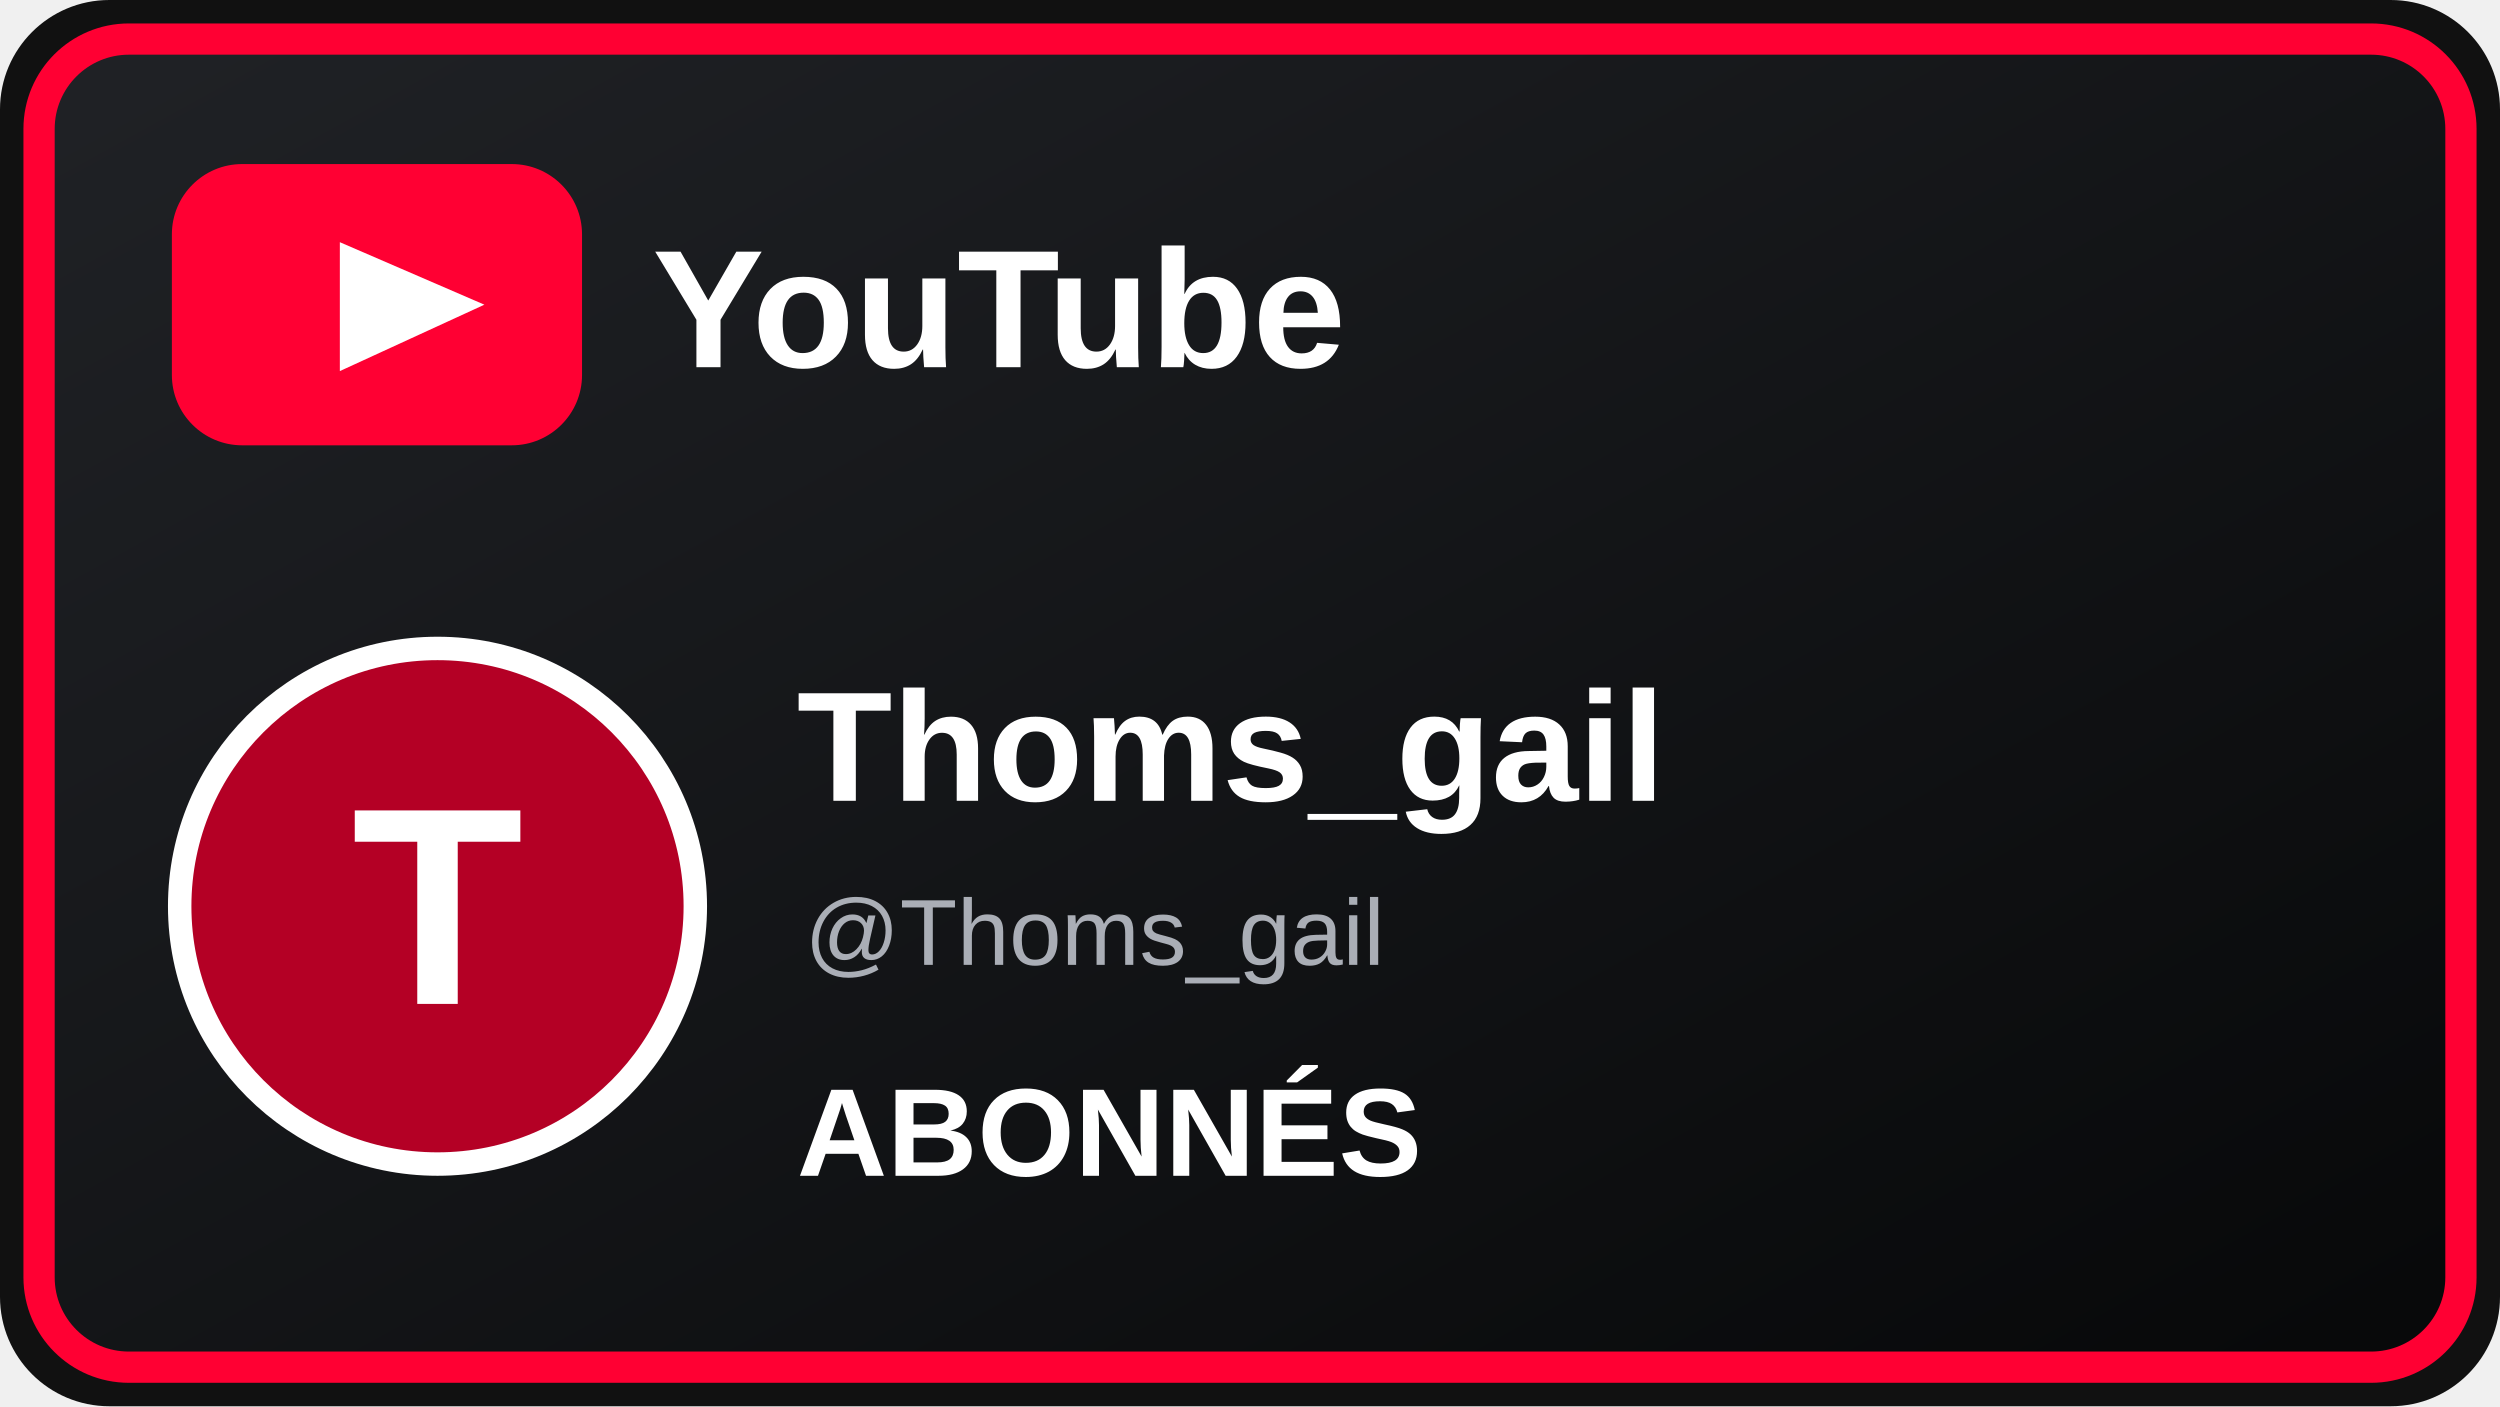
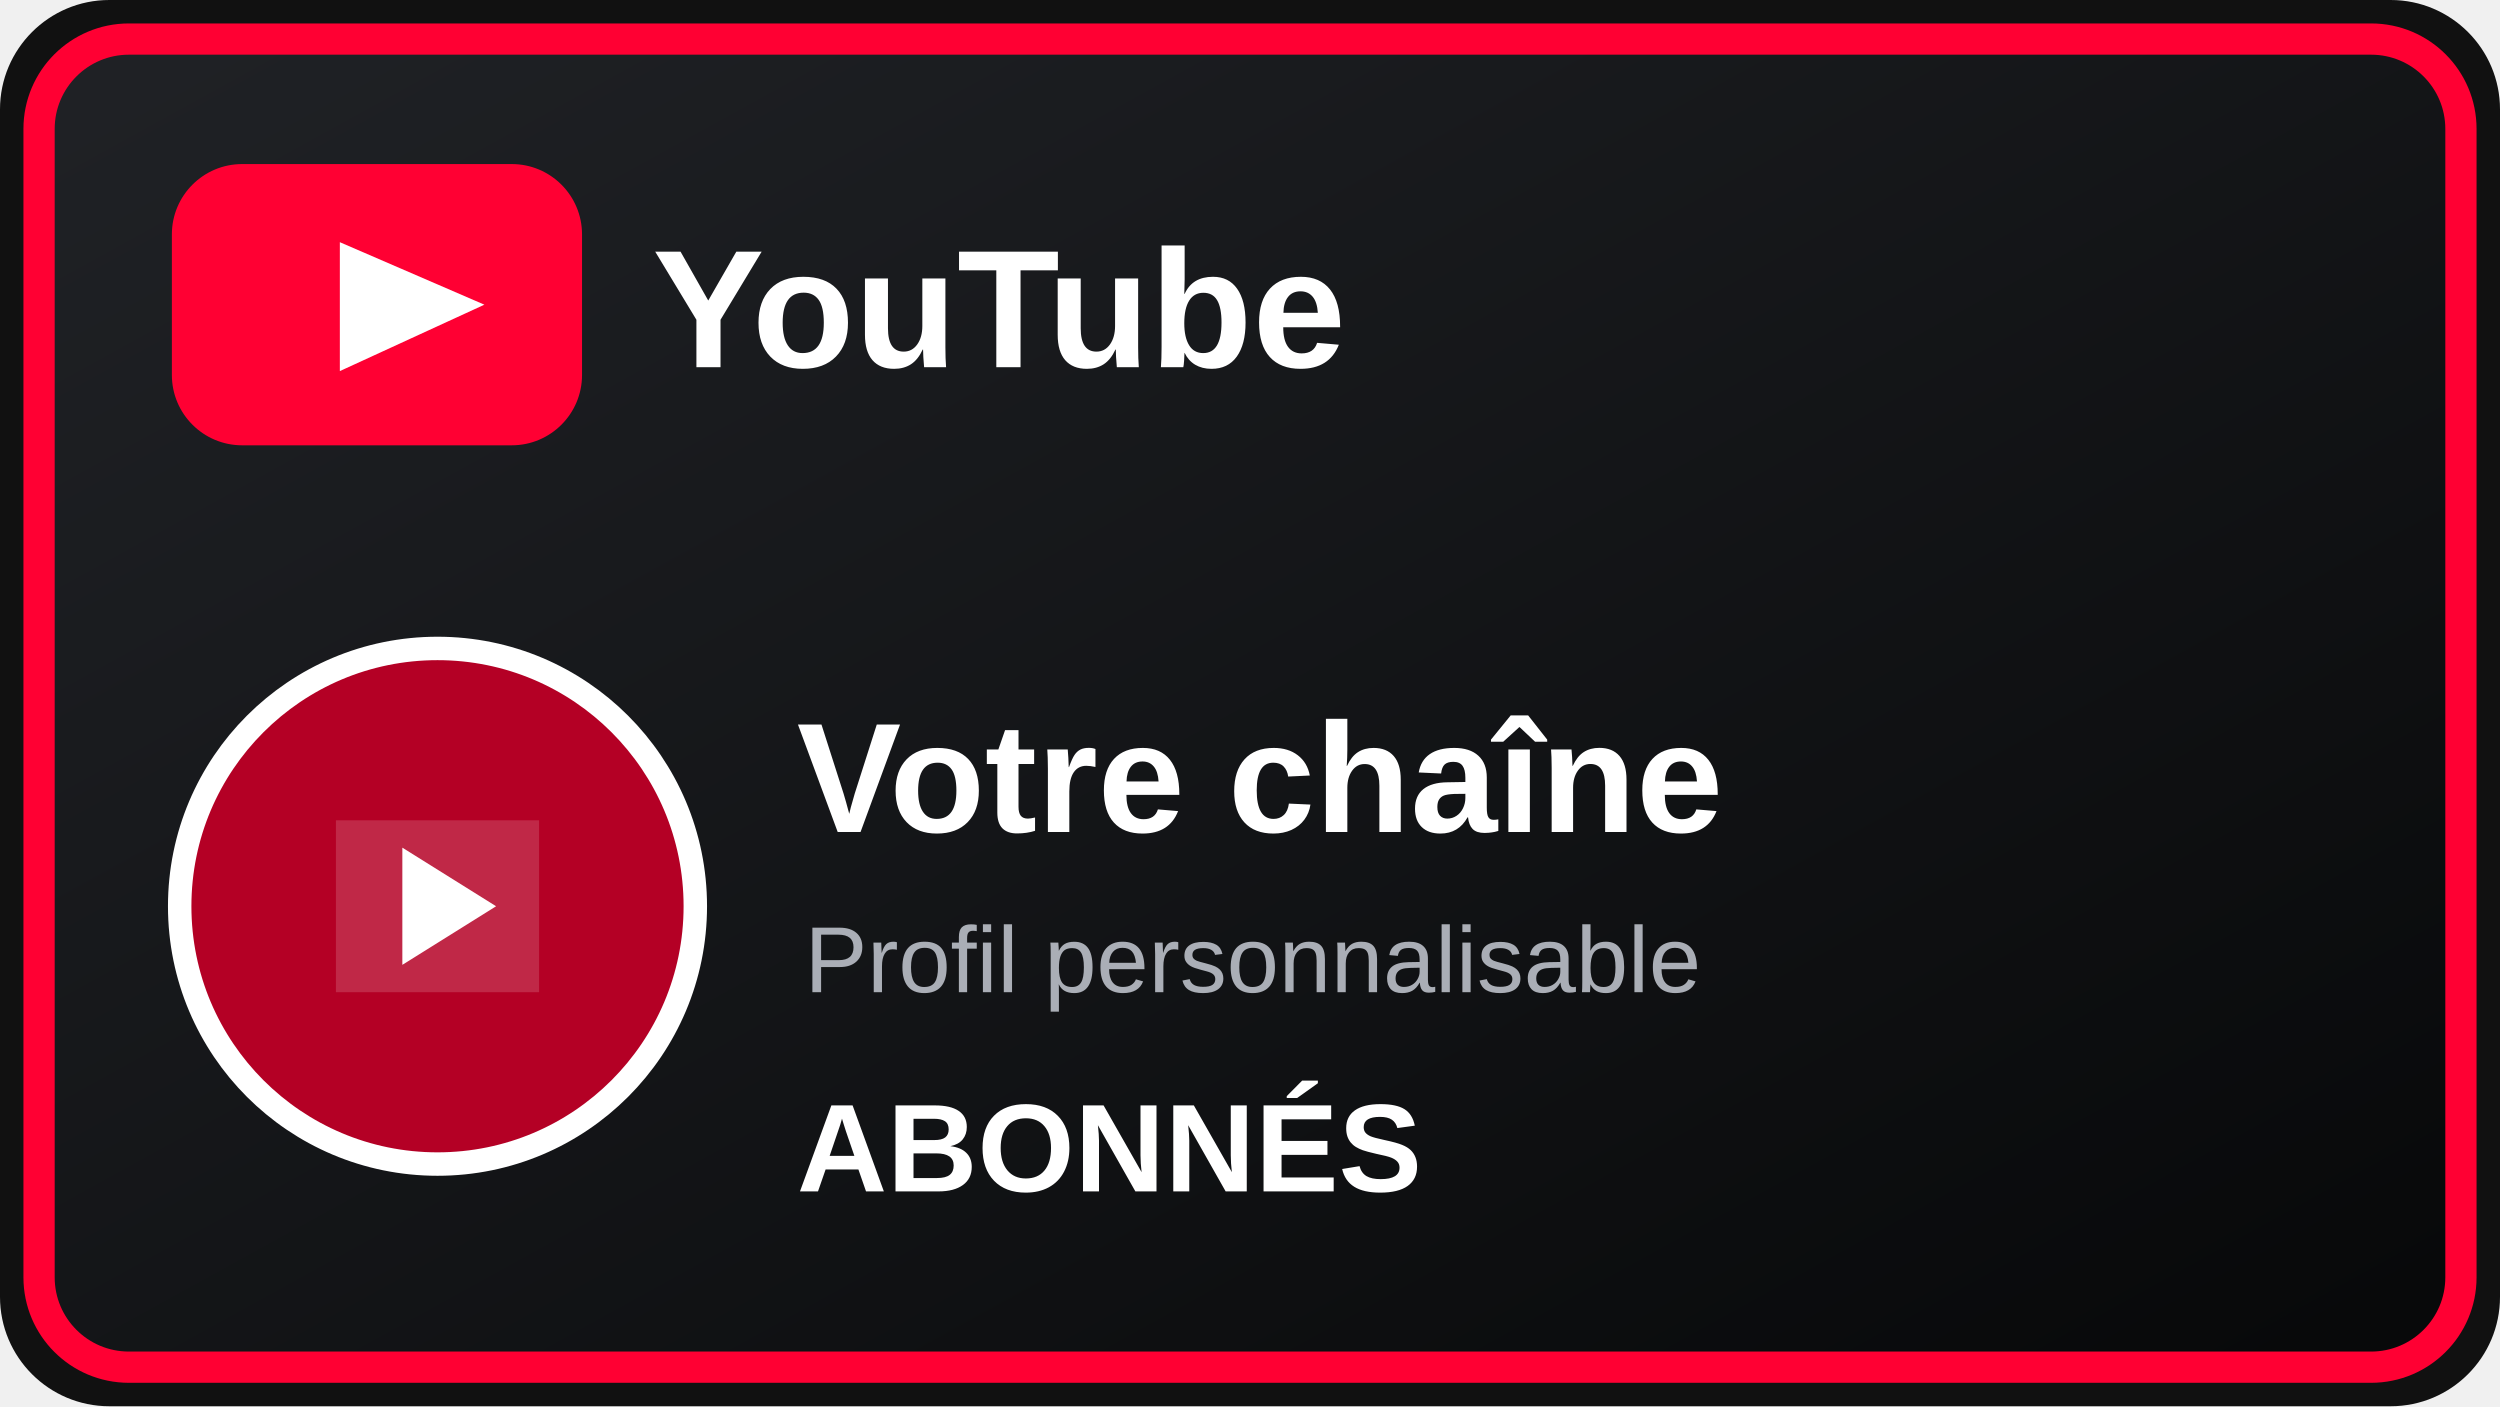
<svg xmlns="http://www.w3.org/2000/svg" viewBox="0 0 640 360">
  <defs>
    <linearGradient id="bg" x2="1" y2="1">
      <stop stop-color="#202226" />
      <stop offset="1" stop-color="#070809" />
    </linearGradient>
  </defs>
  <rect width="640" height="360" rx="28" fill="#111" />
  <rect x="10" y="10" width="620" height="340" rx="23" fill="url(#bg)" stroke="#ff0033" stroke-width="8" />
  <rect x="44" y="42" width="105" height="72" rx="18" fill="#ff0033" />
  <path d="m87 62 37 16-37 17z" fill="#fff" />
  <text x="167" y="94" fill="#fff" font-family="Arial,sans-serif" font-size="43" font-weight="700">YouTube</text>
  <circle cx="112" cy="232" r="66" fill="#b40025" stroke="#fff" stroke-width="6" />
-   <text x="112" y="257" text-anchor="middle" fill="#fff" font-family="Arial,sans-serif" font-size="72" font-weight="700">T</text>
-   <text x="204" y="205" fill="#fff" font-family="Arial,sans-serif" font-size="40" font-weight="700">Thoms_gail</text>
-   <text x="206" y="247" fill="#aaaeb6" font-family="Arial,sans-serif" font-size="24">@Thoms_gail</text>
-   <text x="204" y="301" fill="#fff" font-family="Arial,sans-serif" font-size="32" font-weight="700">ABONNÉS</text>
+   <path d="M86 210h52v44H86z" fill="#fff" opacity=".16" />
+   <path d="m103 217 24 15-24 15z" fill="#fff" />
+   <text x="204" y="213" fill="#fff" font-family="Arial,sans-serif" font-size="40" font-weight="700">Votre chaîne</text>
+   <text x="206" y="254" fill="#aaaeb6" font-family="Arial,sans-serif" font-size="24">Profil personnalisable</text>
+   <text x="204" y="305" fill="#fff" font-family="Arial,sans-serif" font-size="32" font-weight="700">ABONNÉS</text>
</svg>
